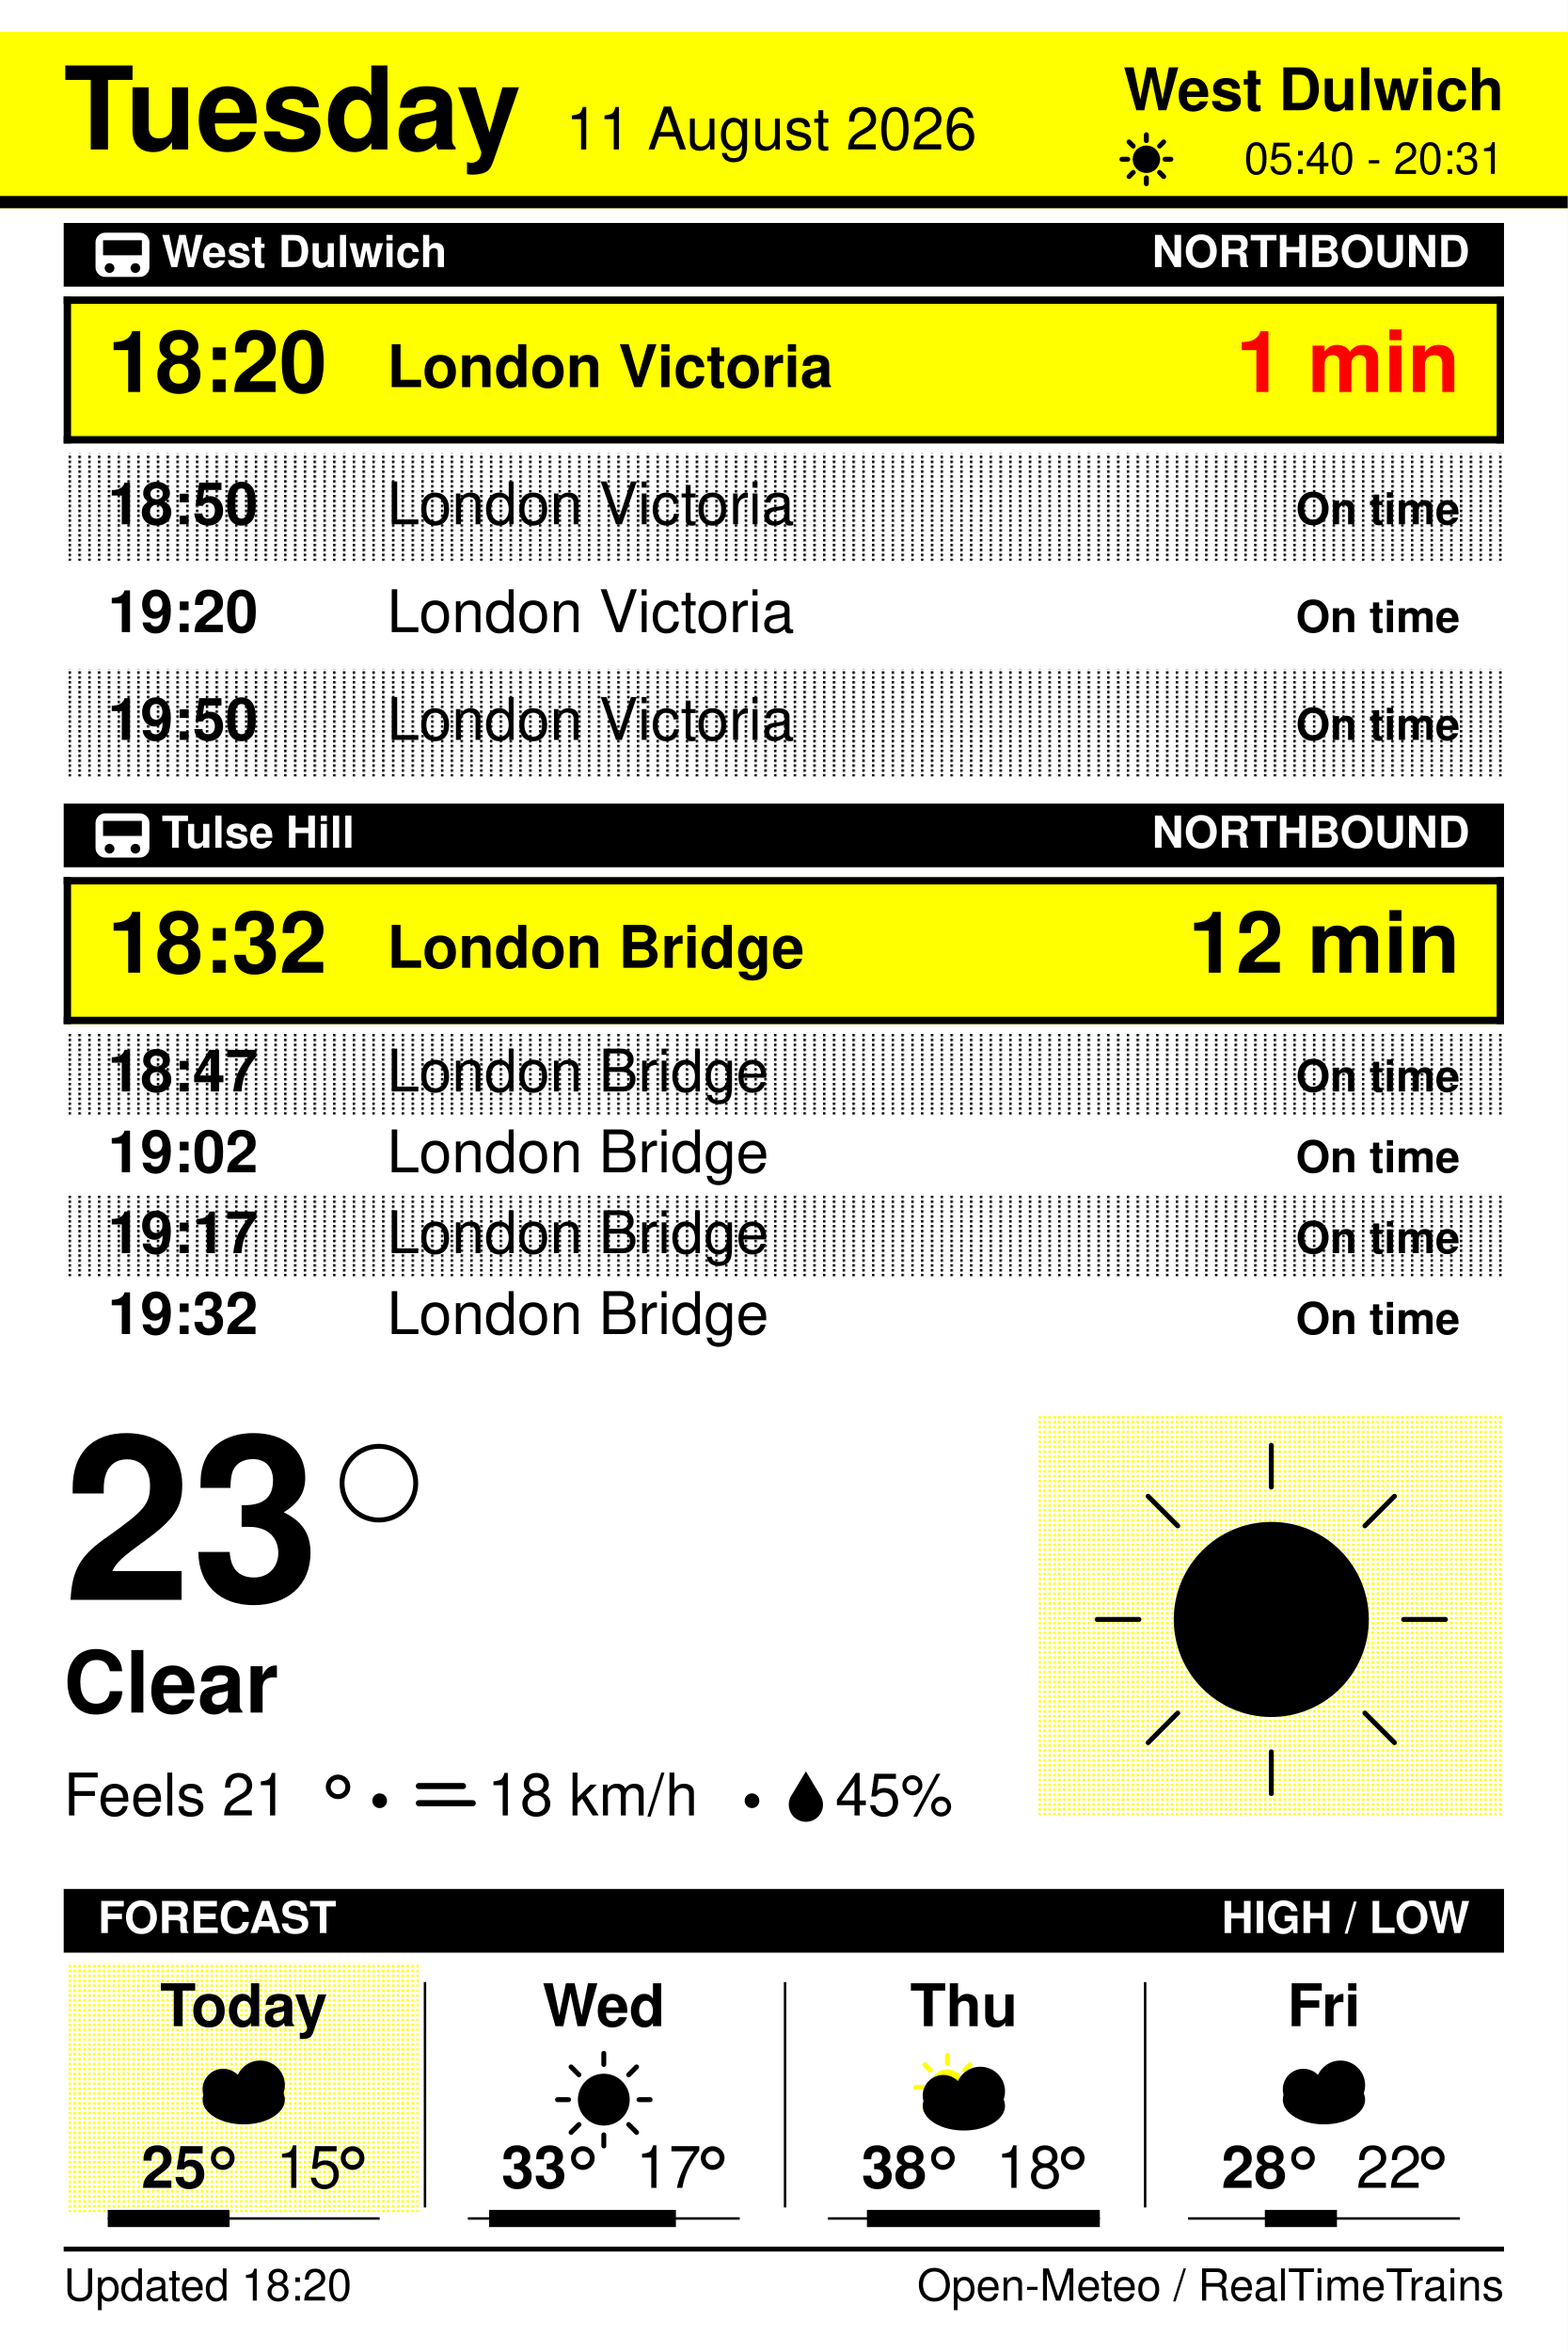
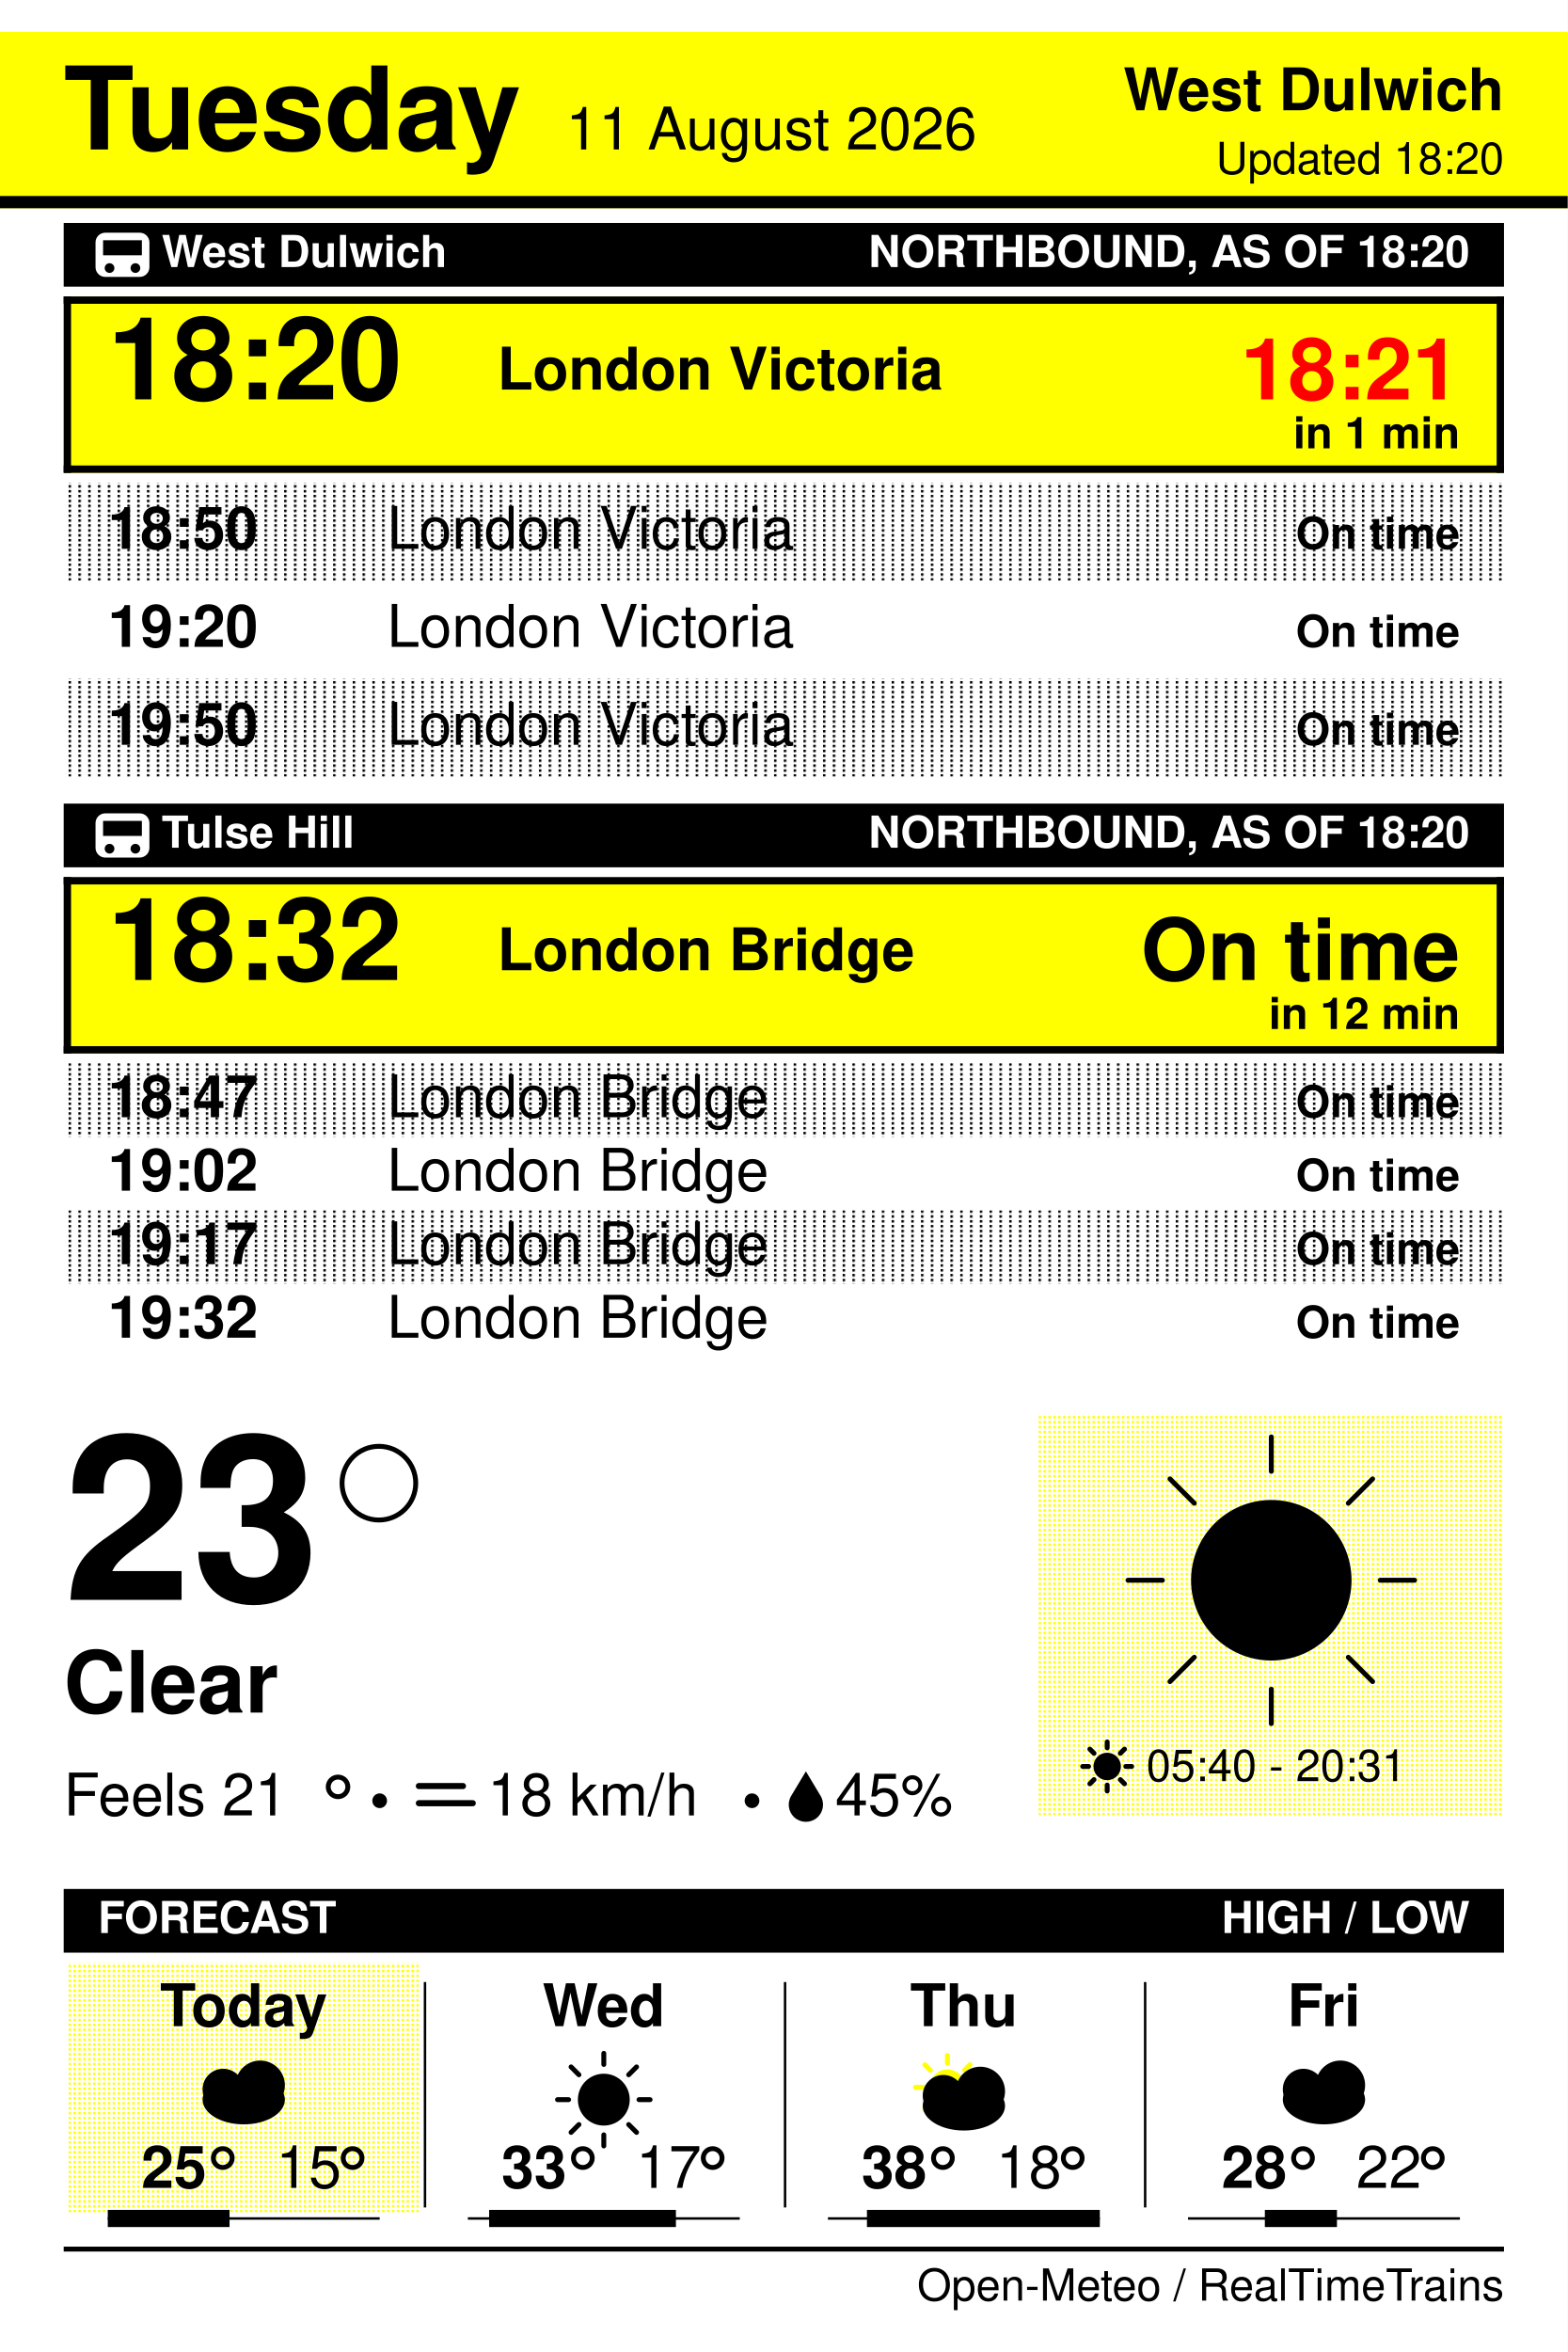
<svg xmlns="http://www.w3.org/2000/svg" viewBox="0 0 640 960" width="640" height="960" role="img" aria-label="Rendered e-ink departure and weather board">
  <defs>
    <pattern id="p50y" width="2" height="2" patternUnits="userSpaceOnUse">
      <rect x="0" y="0" width="1" height="1" fill="#FFFF00" />
      <rect x="1" y="1" width="1" height="1" fill="#FFFF00" />
    </pattern>
    <pattern id="p25y" width="2" height="2" patternUnits="userSpaceOnUse">
      <rect x="0" y="0" width="1" height="1" fill="#FFFF00" />
    </pattern>
    <pattern id="p12k" width="4" height="2" patternUnits="userSpaceOnUse">
      <rect x="0" y="0" width="1" height="1" fill="#000000" />
    </pattern>
  </defs>
  <rect x="0" y="0" width="640" height="960" fill="#FFFFFF" />
  <rect x="0" y="13" width="640" height="72" fill="#FFFF00" />
  <rect x="0" y="80" width="640" height="5" fill="#000000" />
  <text x="26" y="61" fill="#000000" font-size="47" font-family="Helvetica Neue, Helvetica, Arial, sans-serif" font-weight="700" text-anchor="start">Tuesday</text>
  <text x="231" y="61" fill="#000000" font-size="24" font-family="Helvetica Neue, Helvetica, Arial, sans-serif" font-weight="400" text-anchor="start">11 August 2026</text>
  <text x="614" y="45" fill="#000000" font-size="24" font-family="Helvetica Neue, Helvetica, Arial, sans-serif" font-weight="700" text-anchor="end">West Dulwich</text>
-   <text x="614" y="71" fill="#000000" font-size="18" font-family="Helvetica Neue, Helvetica, Arial, sans-serif" font-weight="400" text-anchor="end">05:40 - 20:31</text>
-   <circle cx="468" cy="65" r="5.6" fill="#000000" />
-   <line x1="475.6" y1="65" x2="478" y2="65" stroke="#000000" stroke-width="2" stroke-linecap="round" />
-   <line x1="473.374" y1="70.374" x2="475.071" y2="72.071" stroke="#000000" stroke-width="2" stroke-linecap="round" />
-   <line x1="468" y1="72.6" x2="468" y2="75" stroke="#000000" stroke-width="2" stroke-linecap="round" />
-   <line x1="462.626" y1="70.374" x2="460.929" y2="72.071" stroke="#000000" stroke-width="2" stroke-linecap="round" />
-   <line x1="460.4" y1="65" x2="458" y2="65" stroke="#000000" stroke-width="2" stroke-linecap="round" />
-   <line x1="462.626" y1="59.626" x2="460.929" y2="57.929" stroke="#000000" stroke-width="2" stroke-linecap="round" />
-   <line x1="468" y1="57.4" x2="468" y2="55" stroke="#000000" stroke-width="2" stroke-linecap="round" />
-   <line x1="473.374" y1="59.626" x2="475.071" y2="57.929" stroke="#000000" stroke-width="2" stroke-linecap="round" />
+   <text x="614" y="71" fill="#000000" font-size="18" font-family="Helvetica Neue, Helvetica, Arial, sans-serif" font-weight="400" text-anchor="end">Updated 18:20</text>
  <rect x="26" y="91" width="588" height="26" fill="#000000" />
  <text x="66" y="109" fill="#FFFFFF" font-size="18" font-family="Helvetica Neue, Helvetica, Arial, sans-serif" font-weight="700" text-anchor="start">West Dulwich</text>
-   <text x="600" y="109" fill="#FFFFFF" font-size="18" font-family="Helvetica Neue, Helvetica, Arial, sans-serif" font-weight="700" text-anchor="end">NORTHBOUND</text>
+   <text x="600" y="109" fill="#FFFFFF" font-size="18" font-family="Helvetica Neue, Helvetica, Arial, sans-serif" font-weight="700" text-anchor="end">NORTHBOUND, AS OF 18:20</text>
  <rect x="39" y="94.98" width="22" height="18.04" rx="3.96" fill="#FFFFFF" />
  <rect x="42.08" y="98.06" width="15.84" height="6.134" fill="#000000" />
  <circle cx="44.72" cy="109.412" r="1.98" fill="#000000" />
  <circle cx="55.28" cy="109.412" r="1.98" fill="#000000" />
-   <rect x="26" y="121" width="588" height="60" fill="#FFFF00" />
+   <rect x="26" y="121" width="588" height="72" fill="#FFFF00" />
  <rect x="26" y="121" width="588" height="3" fill="#000000" />
-   <rect x="26" y="178" width="588" height="3" fill="#000000" />
-   <rect x="26" y="121" width="3" height="60" fill="#000000" />
-   <rect x="611" y="121" width="3" height="60" fill="#000000" />
-   <text x="44" y="160" fill="#000000" font-size="35" font-family="Helvetica Neue, Helvetica, Arial, sans-serif" font-weight="700" text-anchor="start">18:20</text>
-   <text x="596" y="160" fill="#FF0000" font-size="35" font-family="Helvetica Neue, Helvetica, Arial, sans-serif" font-weight="700" text-anchor="end">1 min</text>
-   <text x="158" y="158" fill="#000000" font-size="24" font-family="Helvetica Neue, Helvetica, Arial, sans-serif" font-weight="700" text-anchor="start">London Victoria</text>
-   <rect x="26" y="185" width="588" height="44" fill="url(#p12k)" />
-   <text x="44" y="214" fill="#000000" font-size="24" font-family="Helvetica Neue, Helvetica, Arial, sans-serif" font-weight="700" text-anchor="start">18:50</text>
-   <text x="596" y="214" fill="#000000" font-size="18" font-family="Helvetica Neue, Helvetica, Arial, sans-serif" font-weight="700" text-anchor="end">On time</text>
-   <text x="158" y="214" fill="#000000" font-size="24" font-family="Helvetica Neue, Helvetica, Arial, sans-serif" font-weight="400" text-anchor="start">London Victoria</text>
-   <text x="44" y="258" fill="#000000" font-size="24" font-family="Helvetica Neue, Helvetica, Arial, sans-serif" font-weight="700" text-anchor="start">19:20</text>
-   <text x="596" y="258" fill="#000000" font-size="18" font-family="Helvetica Neue, Helvetica, Arial, sans-serif" font-weight="700" text-anchor="end">On time</text>
-   <text x="158" y="258" fill="#000000" font-size="24" font-family="Helvetica Neue, Helvetica, Arial, sans-serif" font-weight="400" text-anchor="start">London Victoria</text>
-   <rect x="26" y="273" width="588" height="44" fill="url(#p12k)" />
-   <text x="44" y="302" fill="#000000" font-size="24" font-family="Helvetica Neue, Helvetica, Arial, sans-serif" font-weight="700" text-anchor="start">19:50</text>
-   <text x="596" y="302" fill="#000000" font-size="18" font-family="Helvetica Neue, Helvetica, Arial, sans-serif" font-weight="700" text-anchor="end">On time</text>
-   <text x="158" y="302" fill="#000000" font-size="24" font-family="Helvetica Neue, Helvetica, Arial, sans-serif" font-weight="400" text-anchor="start">London Victoria</text>
+   <rect x="26" y="190" width="588" height="3" fill="#000000" />
+   <rect x="26" y="121" width="3" height="72" fill="#000000" />
+   <rect x="611" y="121" width="3" height="72" fill="#000000" />
+   <text x="44" y="163" fill="#000000" font-size="47" font-family="Helvetica Neue, Helvetica, Arial, sans-serif" font-weight="700" text-anchor="start">18:20</text>
+   <text x="596" y="163" fill="#FF0000" font-size="35" font-family="Helvetica Neue, Helvetica, Arial, sans-serif" font-weight="700" text-anchor="end">18:21</text>
+   <text x="596" y="183" fill="#000000" font-size="18" font-family="Helvetica Neue, Helvetica, Arial, sans-serif" font-weight="700" text-anchor="end">in 1 min</text>
+   <text x="203" y="159" fill="#000000" font-size="24" font-family="Helvetica Neue, Helvetica, Arial, sans-serif" font-weight="700" text-anchor="start">London Victoria</text>
+   <rect x="26" y="197" width="588" height="40" fill="url(#p12k)" />
+   <text x="44" y="224" fill="#000000" font-size="24" font-family="Helvetica Neue, Helvetica, Arial, sans-serif" font-weight="700" text-anchor="start">18:50</text>
+   <text x="596" y="224" fill="#000000" font-size="18" font-family="Helvetica Neue, Helvetica, Arial, sans-serif" font-weight="700" text-anchor="end">On time</text>
+   <text x="158" y="224" fill="#000000" font-size="24" font-family="Helvetica Neue, Helvetica, Arial, sans-serif" font-weight="400" text-anchor="start">London Victoria</text>
+   <text x="44" y="264" fill="#000000" font-size="24" font-family="Helvetica Neue, Helvetica, Arial, sans-serif" font-weight="700" text-anchor="start">19:20</text>
+   <text x="596" y="264" fill="#000000" font-size="18" font-family="Helvetica Neue, Helvetica, Arial, sans-serif" font-weight="700" text-anchor="end">On time</text>
+   <text x="158" y="264" fill="#000000" font-size="24" font-family="Helvetica Neue, Helvetica, Arial, sans-serif" font-weight="400" text-anchor="start">London Victoria</text>
+   <rect x="26" y="277" width="588" height="40" fill="url(#p12k)" />
+   <text x="44" y="304" fill="#000000" font-size="24" font-family="Helvetica Neue, Helvetica, Arial, sans-serif" font-weight="700" text-anchor="start">19:50</text>
+   <text x="596" y="304" fill="#000000" font-size="18" font-family="Helvetica Neue, Helvetica, Arial, sans-serif" font-weight="700" text-anchor="end">On time</text>
+   <text x="158" y="304" fill="#000000" font-size="24" font-family="Helvetica Neue, Helvetica, Arial, sans-serif" font-weight="400" text-anchor="start">London Victoria</text>
  <rect x="26" y="328" width="588" height="26" fill="#000000" />
  <text x="66" y="346" fill="#FFFFFF" font-size="18" font-family="Helvetica Neue, Helvetica, Arial, sans-serif" font-weight="700" text-anchor="start">Tulse Hill</text>
-   <text x="600" y="346" fill="#FFFFFF" font-size="18" font-family="Helvetica Neue, Helvetica, Arial, sans-serif" font-weight="700" text-anchor="end">NORTHBOUND</text>
+   <text x="600" y="346" fill="#FFFFFF" font-size="18" font-family="Helvetica Neue, Helvetica, Arial, sans-serif" font-weight="700" text-anchor="end">NORTHBOUND, AS OF 18:20</text>
  <rect x="39" y="331.98" width="22" height="18.04" rx="3.96" fill="#FFFFFF" />
  <rect x="42.08" y="335.06" width="15.84" height="6.134" fill="#000000" />
  <circle cx="44.72" cy="346.412" r="1.98" fill="#000000" />
  <circle cx="55.28" cy="346.412" r="1.98" fill="#000000" />
-   <rect x="26" y="358" width="588" height="60" fill="#FFFF00" />
+   <rect x="26" y="358" width="588" height="72" fill="#FFFF00" />
  <rect x="26" y="358" width="588" height="3" fill="#000000" />
-   <rect x="26" y="415" width="588" height="3" fill="#000000" />
-   <rect x="26" y="358" width="3" height="60" fill="#000000" />
-   <rect x="611" y="358" width="3" height="60" fill="#000000" />
-   <text x="44" y="397" fill="#000000" font-size="35" font-family="Helvetica Neue, Helvetica, Arial, sans-serif" font-weight="700" text-anchor="start">18:32</text>
-   <text x="596" y="397" fill="#000000" font-size="35" font-family="Helvetica Neue, Helvetica, Arial, sans-serif" font-weight="700" text-anchor="end">12 min</text>
-   <text x="158" y="395" fill="#000000" font-size="24" font-family="Helvetica Neue, Helvetica, Arial, sans-serif" font-weight="700" text-anchor="start">London Bridge</text>
-   <rect x="26" y="422" width="588" height="33" fill="url(#p12k)" />
-   <text x="44" y="445.5" fill="#000000" font-size="24" font-family="Helvetica Neue, Helvetica, Arial, sans-serif" font-weight="700" text-anchor="start">18:47</text>
-   <text x="596" y="445.5" fill="#000000" font-size="18" font-family="Helvetica Neue, Helvetica, Arial, sans-serif" font-weight="700" text-anchor="end">On time</text>
-   <text x="158" y="445.5" fill="#000000" font-size="24" font-family="Helvetica Neue, Helvetica, Arial, sans-serif" font-weight="400" text-anchor="start">London Bridge</text>
-   <text x="44" y="478.5" fill="#000000" font-size="24" font-family="Helvetica Neue, Helvetica, Arial, sans-serif" font-weight="700" text-anchor="start">19:02</text>
-   <text x="596" y="478.5" fill="#000000" font-size="18" font-family="Helvetica Neue, Helvetica, Arial, sans-serif" font-weight="700" text-anchor="end">On time</text>
-   <text x="158" y="478.5" fill="#000000" font-size="24" font-family="Helvetica Neue, Helvetica, Arial, sans-serif" font-weight="400" text-anchor="start">London Bridge</text>
-   <rect x="26" y="488" width="588" height="33" fill="url(#p12k)" />
-   <text x="44" y="511.5" fill="#000000" font-size="24" font-family="Helvetica Neue, Helvetica, Arial, sans-serif" font-weight="700" text-anchor="start">19:17</text>
-   <text x="596" y="511.5" fill="#000000" font-size="18" font-family="Helvetica Neue, Helvetica, Arial, sans-serif" font-weight="700" text-anchor="end">On time</text>
-   <text x="158" y="511.5" fill="#000000" font-size="24" font-family="Helvetica Neue, Helvetica, Arial, sans-serif" font-weight="400" text-anchor="start">London Bridge</text>
-   <text x="44" y="544.5" fill="#000000" font-size="24" font-family="Helvetica Neue, Helvetica, Arial, sans-serif" font-weight="700" text-anchor="start">19:32</text>
-   <text x="596" y="544.5" fill="#000000" font-size="18" font-family="Helvetica Neue, Helvetica, Arial, sans-serif" font-weight="700" text-anchor="end">On time</text>
-   <text x="158" y="544.5" fill="#000000" font-size="24" font-family="Helvetica Neue, Helvetica, Arial, sans-serif" font-weight="400" text-anchor="start">London Bridge</text>
+   <rect x="26" y="427" width="588" height="3" fill="#000000" />
+   <rect x="26" y="358" width="3" height="72" fill="#000000" />
+   <rect x="611" y="358" width="3" height="72" fill="#000000" />
+   <text x="44" y="400" fill="#000000" font-size="47" font-family="Helvetica Neue, Helvetica, Arial, sans-serif" font-weight="700" text-anchor="start">18:32</text>
+   <text x="596" y="400" fill="#000000" font-size="35" font-family="Helvetica Neue, Helvetica, Arial, sans-serif" font-weight="700" text-anchor="end">On time</text>
+   <text x="596" y="420" fill="#000000" font-size="18" font-family="Helvetica Neue, Helvetica, Arial, sans-serif" font-weight="700" text-anchor="end">in 12 min</text>
+   <text x="203" y="396" fill="#000000" font-size="24" font-family="Helvetica Neue, Helvetica, Arial, sans-serif" font-weight="700" text-anchor="start">London Bridge</text>
+   <rect x="26" y="434" width="588" height="30" fill="url(#p12k)" />
+   <text x="44" y="456" fill="#000000" font-size="24" font-family="Helvetica Neue, Helvetica, Arial, sans-serif" font-weight="700" text-anchor="start">18:47</text>
+   <text x="596" y="456" fill="#000000" font-size="18" font-family="Helvetica Neue, Helvetica, Arial, sans-serif" font-weight="700" text-anchor="end">On time</text>
+   <text x="158" y="456" fill="#000000" font-size="24" font-family="Helvetica Neue, Helvetica, Arial, sans-serif" font-weight="400" text-anchor="start">London Bridge</text>
+   <text x="44" y="486" fill="#000000" font-size="24" font-family="Helvetica Neue, Helvetica, Arial, sans-serif" font-weight="700" text-anchor="start">19:02</text>
+   <text x="596" y="486" fill="#000000" font-size="18" font-family="Helvetica Neue, Helvetica, Arial, sans-serif" font-weight="700" text-anchor="end">On time</text>
+   <text x="158" y="486" fill="#000000" font-size="24" font-family="Helvetica Neue, Helvetica, Arial, sans-serif" font-weight="400" text-anchor="start">London Bridge</text>
+   <rect x="26" y="494" width="588" height="30" fill="url(#p12k)" />
+   <text x="44" y="516" fill="#000000" font-size="24" font-family="Helvetica Neue, Helvetica, Arial, sans-serif" font-weight="700" text-anchor="start">19:17</text>
+   <text x="596" y="516" fill="#000000" font-size="18" font-family="Helvetica Neue, Helvetica, Arial, sans-serif" font-weight="700" text-anchor="end">On time</text>
+   <text x="158" y="516" fill="#000000" font-size="24" font-family="Helvetica Neue, Helvetica, Arial, sans-serif" font-weight="400" text-anchor="start">London Bridge</text>
+   <text x="44" y="546" fill="#000000" font-size="24" font-family="Helvetica Neue, Helvetica, Arial, sans-serif" font-weight="700" text-anchor="start">19:32</text>
+   <text x="596" y="546" fill="#000000" font-size="18" font-family="Helvetica Neue, Helvetica, Arial, sans-serif" font-weight="700" text-anchor="end">On time</text>
+   <text x="158" y="546" fill="#000000" font-size="24" font-family="Helvetica Neue, Helvetica, Arial, sans-serif" font-weight="400" text-anchor="start">London Bridge</text>
  <rect x="424" y="577" width="190" height="164" fill="url(#p25y)" />
  <text x="26" y="653" fill="#000000" font-size="94" font-family="Helvetica Neue, Helvetica, Arial, sans-serif" font-weight="700" text-anchor="start">23</text>
  <circle cx="154.68" cy="605.373" r="15.04" fill="none" stroke="#000000" stroke-width="2" />
  <text x="26" y="699" fill="#000000" font-size="35" font-family="Helvetica Neue, Helvetica, Arial, sans-serif" font-weight="700" text-anchor="start">Clear</text>
  <text x="26" y="741" fill="#000000" font-size="24" font-family="Helvetica Neue, Helvetica, Arial, sans-serif" font-weight="400" text-anchor="start">Feels 21</text>
  <circle cx="138" cy="729.333" r="4" fill="none" stroke="#000000" stroke-width="2" />
  <circle cx="155" cy="735" r="3" fill="#000000" />
  <line x1="171" y1="729" x2="189" y2="729" stroke="#000000" stroke-width="2.5" stroke-linecap="round" />
  <line x1="171" y1="736" x2="193" y2="736" stroke="#000000" stroke-width="2.5" stroke-linecap="round" />
  <text x="199" y="741" fill="#000000" font-size="24" font-family="Helvetica Neue, Helvetica, Arial, sans-serif" font-weight="400" text-anchor="start">18 km/h</text>
  <circle cx="307" cy="735" r="3" fill="#000000" />
  <path d="M 329 723 l 6 10 a 7 7 0 1 1 -12 0 Z" fill="#000000" />
  <text x="341" y="741" fill="#000000" font-size="24" font-family="Helvetica Neue, Helvetica, Arial, sans-serif" font-weight="400" text-anchor="start">45%</text>
-   <circle cx="519" cy="661" r="39.816" fill="#000000" />
-   <line x1="573.036" y1="661" x2="590.1" y2="661" stroke="#000000" stroke-width="2" stroke-linecap="round" />
-   <line x1="557.209" y1="699.209" x2="569.275" y2="711.275" stroke="#000000" stroke-width="2" stroke-linecap="round" />
-   <line x1="519" y1="715.036" x2="519" y2="732.1" stroke="#000000" stroke-width="2" stroke-linecap="round" />
-   <line x1="480.791" y1="699.209" x2="468.725" y2="711.275" stroke="#000000" stroke-width="2" stroke-linecap="round" />
-   <line x1="464.964" y1="661" x2="447.9" y2="661" stroke="#000000" stroke-width="2" stroke-linecap="round" />
-   <line x1="480.791" y1="622.791" x2="468.725" y2="610.725" stroke="#000000" stroke-width="2" stroke-linecap="round" />
-   <line x1="519" y1="606.964" x2="519" y2="589.9" stroke="#000000" stroke-width="2" stroke-linecap="round" />
-   <line x1="557.209" y1="622.791" x2="569.275" y2="610.725" stroke="#000000" stroke-width="2" stroke-linecap="round" />
+   <circle cx="519" cy="645" r="32.76" fill="#000000" />
+   <line x1="563.46" y1="645" x2="577.5" y2="645" stroke="#000000" stroke-width="2" stroke-linecap="round" />
+   <line x1="550.438" y1="676.438" x2="560.366" y2="686.366" stroke="#000000" stroke-width="2" stroke-linecap="round" />
+   <line x1="519" y1="689.46" x2="519" y2="703.5" stroke="#000000" stroke-width="2" stroke-linecap="round" />
+   <line x1="487.562" y1="676.438" x2="477.634" y2="686.366" stroke="#000000" stroke-width="2" stroke-linecap="round" />
+   <line x1="474.54" y1="645" x2="460.5" y2="645" stroke="#000000" stroke-width="2" stroke-linecap="round" />
+   <line x1="487.562" y1="613.562" x2="477.634" y2="603.634" stroke="#000000" stroke-width="2" stroke-linecap="round" />
+   <line x1="519" y1="600.54" x2="519" y2="586.5" stroke="#000000" stroke-width="2" stroke-linecap="round" />
+   <line x1="550.438" y1="613.562" x2="560.366" y2="603.634" stroke="#000000" stroke-width="2" stroke-linecap="round" />
+   <circle cx="452" cy="721" r="5.6" fill="#000000" />
+   <line x1="459.6" y1="721" x2="462" y2="721" stroke="#000000" stroke-width="2" stroke-linecap="round" />
+   <line x1="457.374" y1="726.374" x2="459.071" y2="728.071" stroke="#000000" stroke-width="2" stroke-linecap="round" />
+   <line x1="452" y1="728.6" x2="452" y2="731" stroke="#000000" stroke-width="2" stroke-linecap="round" />
+   <line x1="446.626" y1="726.374" x2="444.929" y2="728.071" stroke="#000000" stroke-width="2" stroke-linecap="round" />
+   <line x1="444.4" y1="721" x2="442" y2="721" stroke="#000000" stroke-width="2" stroke-linecap="round" />
+   <line x1="446.626" y1="715.626" x2="444.929" y2="713.929" stroke="#000000" stroke-width="2" stroke-linecap="round" />
+   <line x1="452" y1="713.4" x2="452" y2="711" stroke="#000000" stroke-width="2" stroke-linecap="round" />
+   <line x1="457.374" y1="715.626" x2="459.071" y2="713.929" stroke="#000000" stroke-width="2" stroke-linecap="round" />
+   <text x="468" y="727" fill="#000000" font-size="18" font-family="Helvetica Neue, Helvetica, Arial, sans-serif" font-weight="400" text-anchor="start">05:40 - 20:31</text>
  <rect x="26" y="771" width="588" height="26" fill="#000000" />
  <text x="40" y="789" fill="#FFFFFF" font-size="18" font-family="Helvetica Neue, Helvetica, Arial, sans-serif" font-weight="700" text-anchor="start">FORECAST</text>
  <text x="600" y="789" fill="#FFFFFF" font-size="18" font-family="Helvetica Neue, Helvetica, Arial, sans-serif" font-weight="700" text-anchor="end">HIGH / LOW</text>
  <rect x="28" y="801" width="143" height="102" fill="url(#p25y)" />
  <text x="99.5" y="827" fill="#000000" font-size="24" font-family="Helvetica Neue, Helvetica, Arial, sans-serif" font-weight="700" text-anchor="middle">Today</text>
  <ellipse cx="99.5" cy="857" rx="16.8" ry="10.08" fill="#000000" />
  <circle cx="91.1" cy="852.8" r="8.4" fill="#000000" />
  <circle cx="106.22" cy="851.12" r="10.08" fill="#000000" />
  <text x="57.66" y="893" fill="#000000" font-size="24" font-family="Helvetica Neue, Helvetica, Arial, sans-serif" font-weight="700" text-anchor="start">25</text>
  <circle cx="90.94" cy="880.84" r="3.84" fill="none" stroke="#000000" stroke-width="2" />
  <text x="112.66" y="893" fill="#000000" font-size="24" font-family="Helvetica Neue, Helvetica, Arial, sans-serif" font-weight="400" text-anchor="start">15</text>
  <circle cx="143.94" cy="880.84" r="3.84" fill="none" stroke="#000000" stroke-width="2" />
  <rect x="44" y="905" width="111" height="1" fill="#000000" />
  <rect x="44" y="902" width="49.709" height="7" fill="#000000" />
  <rect x="173" y="809" width="1" height="92" fill="#000000" />
  <text x="246.5" y="827" fill="#000000" font-size="24" font-family="Helvetica Neue, Helvetica, Arial, sans-serif" font-weight="700" text-anchor="middle">Wed</text>
  <circle cx="246.5" cy="857" r="10.584" fill="#000000" />
  <line x1="260.864" y1="857" x2="265.4" y2="857" stroke="#000000" stroke-width="2" stroke-linecap="round" />
  <line x1="256.657" y1="867.157" x2="259.864" y2="870.364" stroke="#000000" stroke-width="2" stroke-linecap="round" />
  <line x1="246.5" y1="871.364" x2="246.5" y2="875.9" stroke="#000000" stroke-width="2" stroke-linecap="round" />
  <line x1="236.343" y1="867.157" x2="233.136" y2="870.364" stroke="#000000" stroke-width="2" stroke-linecap="round" />
  <line x1="232.136" y1="857" x2="227.6" y2="857" stroke="#000000" stroke-width="2" stroke-linecap="round" />
  <line x1="236.343" y1="846.843" x2="233.136" y2="843.636" stroke="#000000" stroke-width="2" stroke-linecap="round" />
  <line x1="246.5" y1="842.636" x2="246.5" y2="838.1" stroke="#000000" stroke-width="2" stroke-linecap="round" />
  <line x1="256.657" y1="846.843" x2="259.864" y2="843.636" stroke="#000000" stroke-width="2" stroke-linecap="round" />
  <text x="204.66" y="893" fill="#000000" font-size="24" font-family="Helvetica Neue, Helvetica, Arial, sans-serif" font-weight="700" text-anchor="start">33</text>
  <circle cx="237.94" cy="880.84" r="3.84" fill="none" stroke="#000000" stroke-width="2" />
  <text x="259.66" y="893" fill="#000000" font-size="24" font-family="Helvetica Neue, Helvetica, Arial, sans-serif" font-weight="400" text-anchor="start">17</text>
  <circle cx="290.94" cy="880.84" r="3.84" fill="none" stroke="#000000" stroke-width="2" />
  <rect x="191" y="905" width="111" height="1" fill="#000000" />
  <rect x="199.687" y="902" width="76.252" height="7" fill="#000000" />
  <rect x="320" y="809" width="1" height="92" fill="#000000" />
  <text x="393.5" y="827" fill="#000000" font-size="24" font-family="Helvetica Neue, Helvetica, Arial, sans-serif" font-weight="700" text-anchor="middle">Thu</text>
  <circle cx="386.78" cy="851.96" r="7.291" fill="#FFFF00" />
  <line x1="396.675" y1="851.96" x2="399.8" y2="851.96" stroke="#FFFF00" stroke-width="2" stroke-linecap="round" />
  <line x1="393.777" y1="858.957" x2="395.987" y2="861.167" stroke="#FFFF00" stroke-width="2" stroke-linecap="round" />
  <line x1="386.78" y1="861.855" x2="386.78" y2="864.98" stroke="#FFFF00" stroke-width="2" stroke-linecap="round" />
  <line x1="379.783" y1="858.957" x2="377.573" y2="861.167" stroke="#FFFF00" stroke-width="2" stroke-linecap="round" />
  <line x1="376.885" y1="851.96" x2="373.76" y2="851.96" stroke="#FFFF00" stroke-width="2" stroke-linecap="round" />
  <line x1="379.783" y1="844.963" x2="377.573" y2="842.753" stroke="#FFFF00" stroke-width="2" stroke-linecap="round" />
  <line x1="386.78" y1="842.065" x2="386.78" y2="838.94" stroke="#FFFF00" stroke-width="2" stroke-linecap="round" />
  <line x1="393.777" y1="844.963" x2="395.987" y2="842.753" stroke="#FFFF00" stroke-width="2" stroke-linecap="round" />
  <ellipse cx="393.5" cy="859.52" rx="16.8" ry="10.08" fill="#000000" />
  <circle cx="385.1" cy="855.32" r="8.4" fill="#000000" />
  <circle cx="400.22" cy="853.64" r="10.08" fill="#000000" />
  <text x="351.66" y="893" fill="#000000" font-size="24" font-family="Helvetica Neue, Helvetica, Arial, sans-serif" font-weight="700" text-anchor="start">38</text>
  <circle cx="384.94" cy="880.84" r="3.84" fill="none" stroke="#000000" stroke-width="2" />
  <text x="406.66" y="893" fill="#000000" font-size="24" font-family="Helvetica Neue, Helvetica, Arial, sans-serif" font-weight="400" text-anchor="start">18</text>
  <circle cx="437.94" cy="880.84" r="3.84" fill="none" stroke="#000000" stroke-width="2" />
  <rect x="338" y="905" width="111" height="1" fill="#000000" />
  <rect x="353.926" y="902" width="95.074" height="7" fill="#000000" />
  <rect x="467" y="809" width="1" height="92" fill="#000000" />
  <text x="540.5" y="827" fill="#000000" font-size="24" font-family="Helvetica Neue, Helvetica, Arial, sans-serif" font-weight="700" text-anchor="middle">Fri</text>
  <ellipse cx="540.5" cy="857" rx="16.8" ry="10.08" fill="#000000" />
  <circle cx="532.1" cy="852.8" r="8.4" fill="#000000" />
  <circle cx="547.22" cy="851.12" r="10.08" fill="#000000" />
  <text x="498.66" y="893" fill="#000000" font-size="24" font-family="Helvetica Neue, Helvetica, Arial, sans-serif" font-weight="700" text-anchor="start">28</text>
  <circle cx="531.94" cy="880.84" r="3.84" fill="none" stroke="#000000" stroke-width="2" />
  <text x="553.66" y="893" fill="#000000" font-size="24" font-family="Helvetica Neue, Helvetica, Arial, sans-serif" font-weight="400" text-anchor="start">22</text>
  <circle cx="584.94" cy="880.84" r="3.84" fill="none" stroke="#000000" stroke-width="2" />
  <rect x="485" y="905" width="111" height="1" fill="#000000" />
  <rect x="516.37" y="902" width="29.439" height="7" fill="#000000" />
  <rect x="26" y="917" width="588" height="2" fill="#000000" />
-   <text x="26" y="939" fill="#000000" font-size="18" font-family="Helvetica Neue, Helvetica, Arial, sans-serif" font-weight="400" text-anchor="start">Updated 18:20</text>
  <text x="614" y="939" fill="#000000" font-size="18" font-family="Helvetica Neue, Helvetica, Arial, sans-serif" font-weight="400" text-anchor="end">Open-Meteo / RealTimeTrains</text>
</svg>
